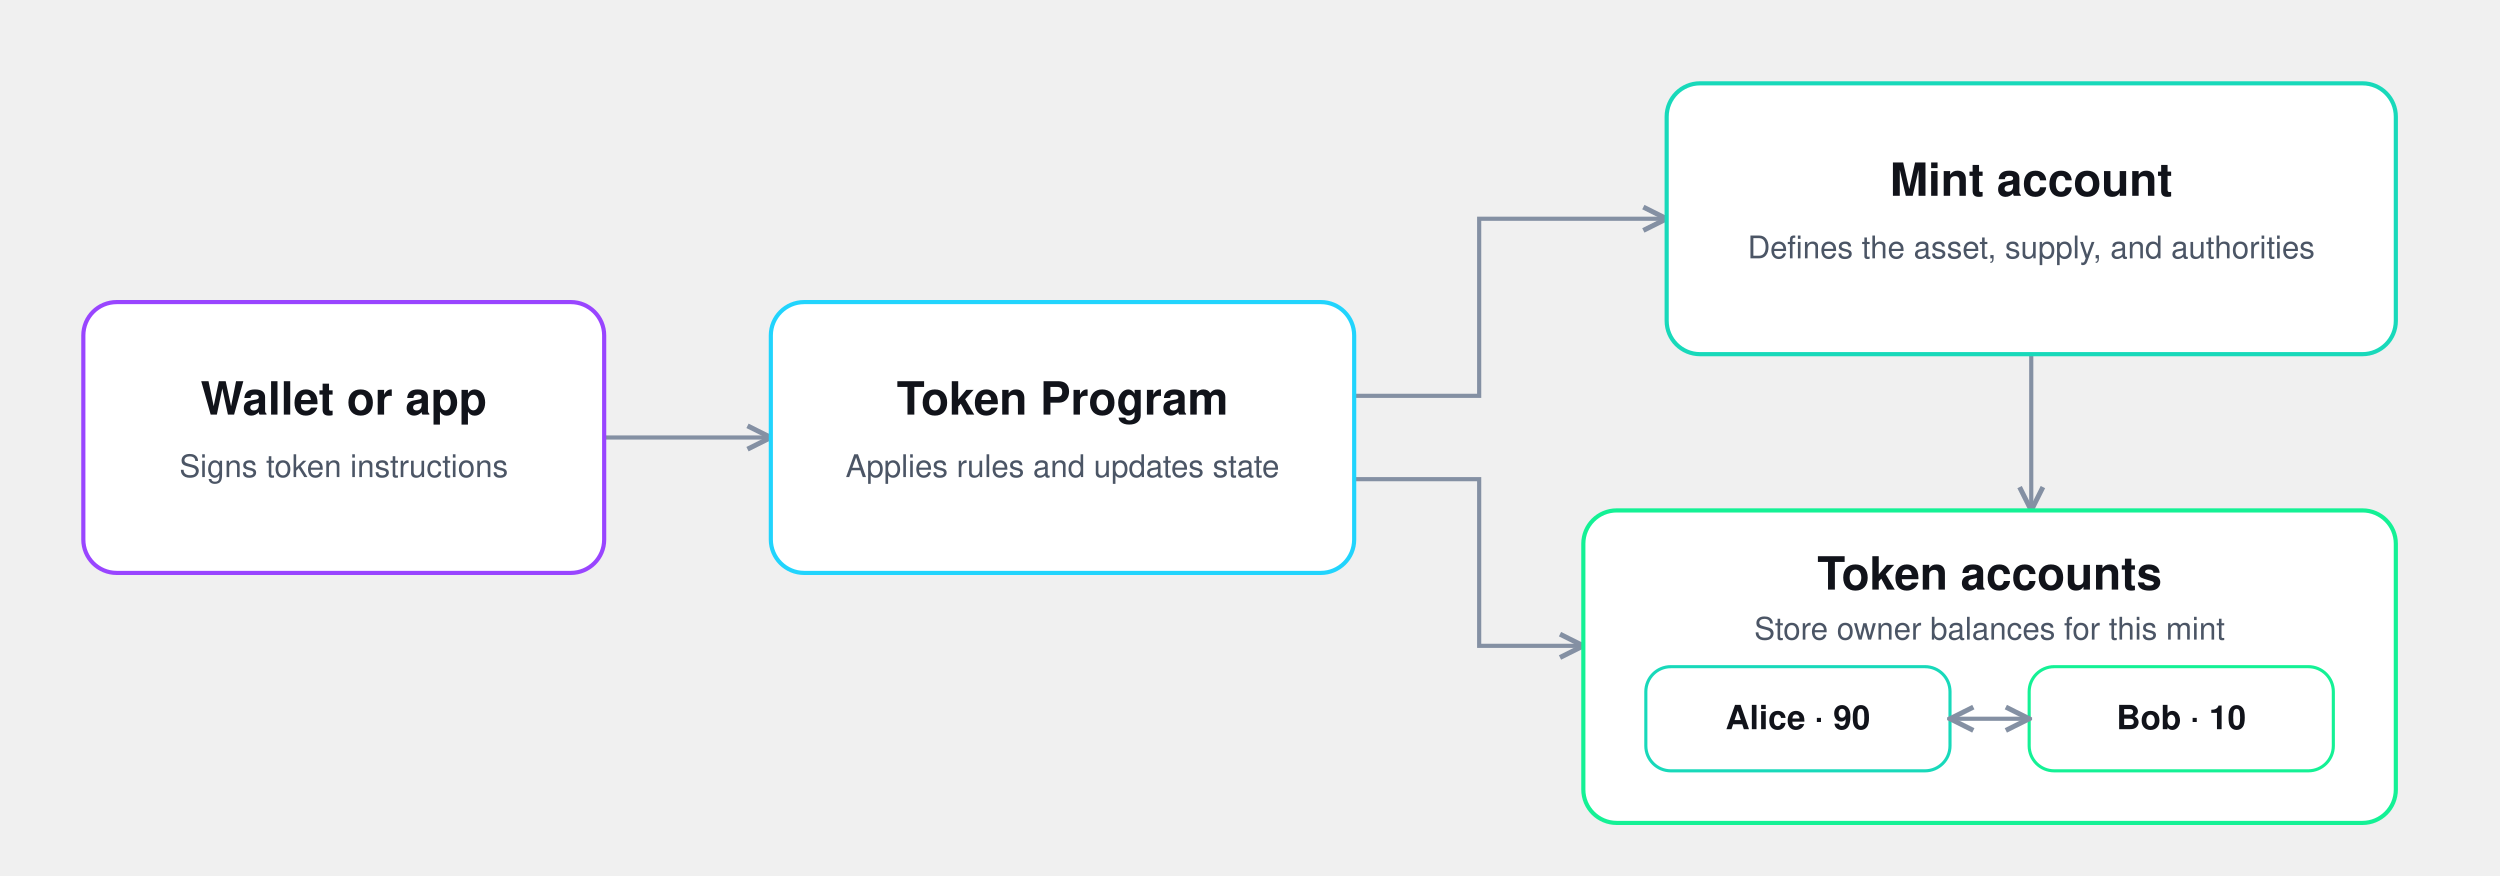
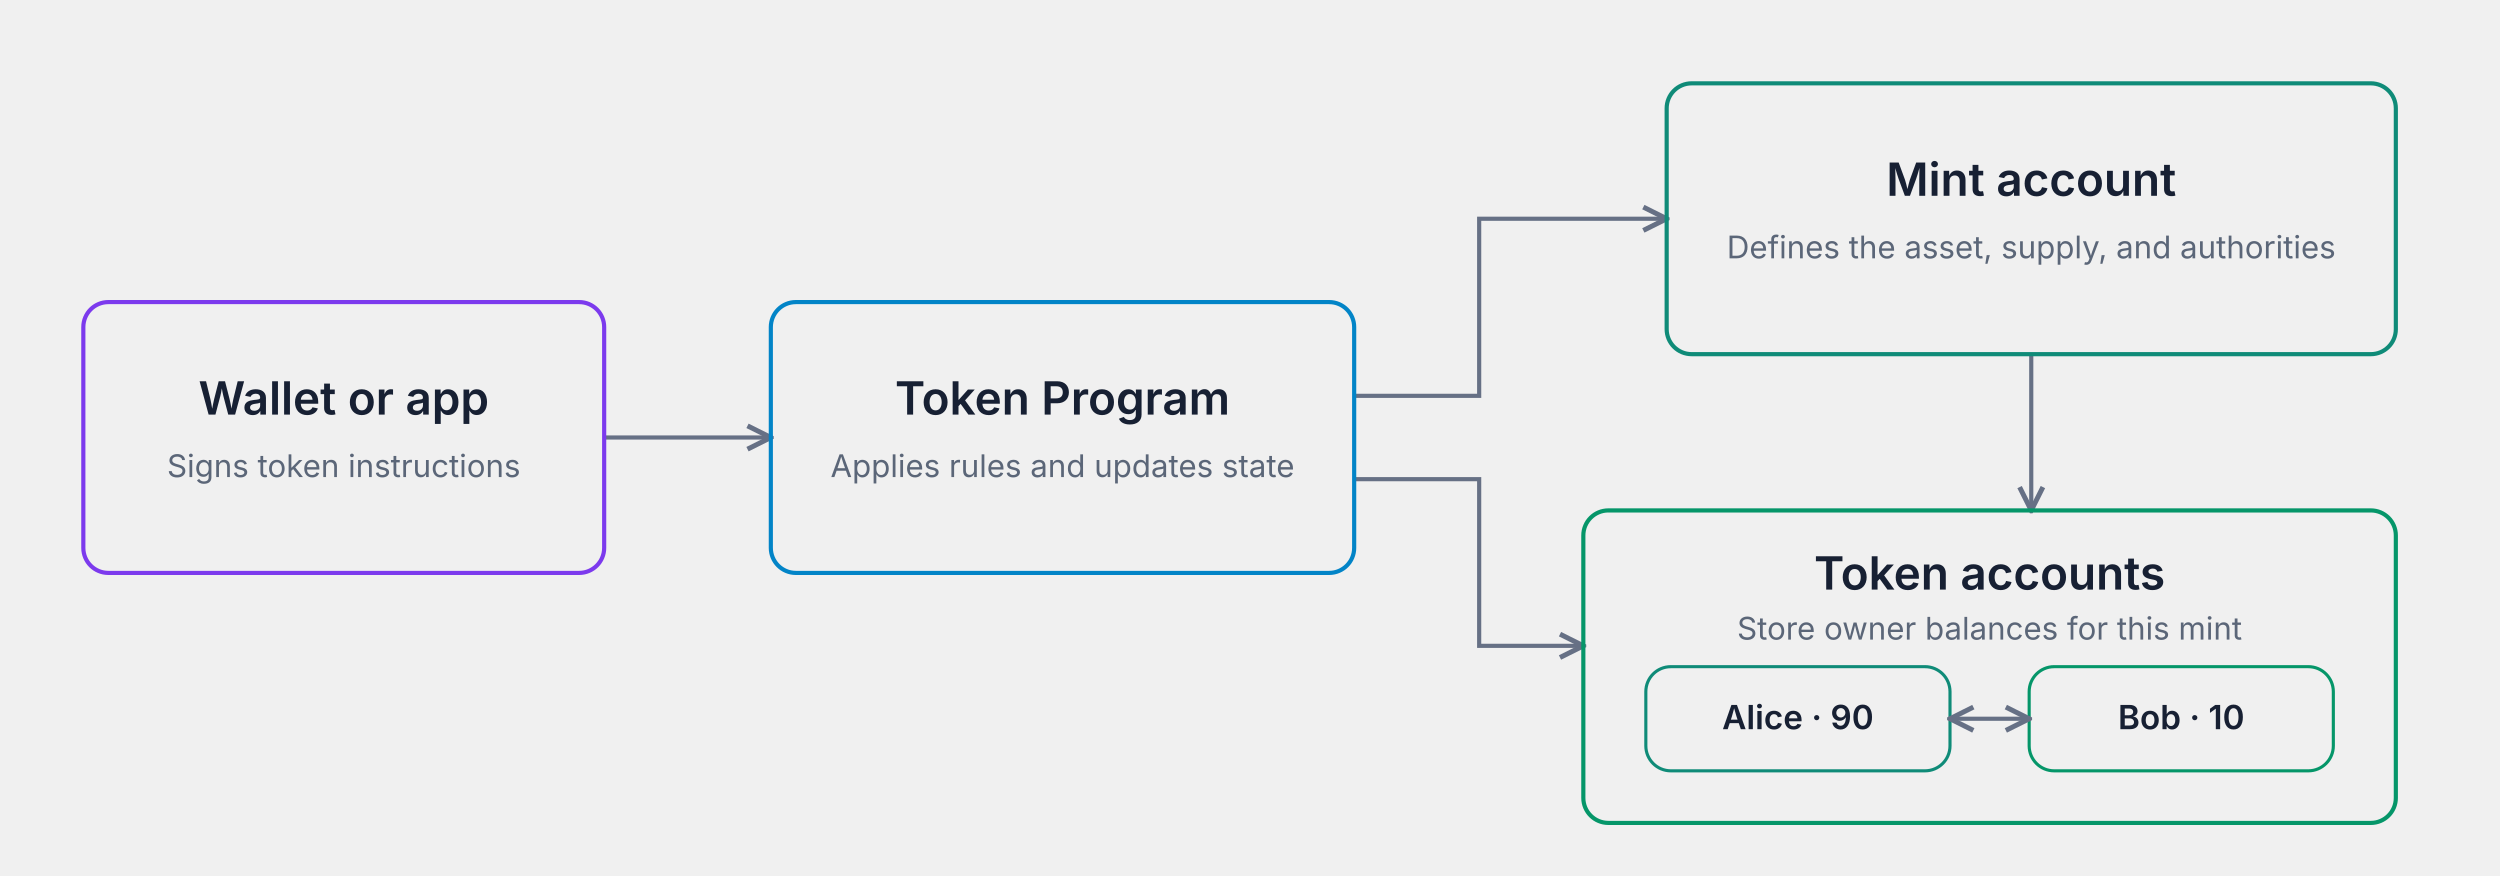
<svg xmlns="http://www.w3.org/2000/svg" width="1200" height="420" viewBox="0 0 1200 420" role="img" aria-labelledby="title">
  <defs>
    <marker id="arrow" viewBox="0 0 10 10" refX="9" refY="5" markerWidth="7" markerHeight="7" orient="auto-start-reverse">
-       <path d="M1 1L9 5L1 9" fill="none" stroke="#8490a3" stroke-width="1.7" />
+       <path d="M1 1L9 5L1 9" fill="none" stroke="#667085" stroke-width="1.7" />
    </marker>
  </defs>
  <style>
-     .label{fill:#11131a;font:600 22px Diatype,Helvetica,sans-serif}.meta{fill:#4b5565;font:15px Diatype,Helvetica,sans-serif}.small{fill:#11131a;font:600 16px Diatype,Helvetica,sans-serif}.edge-label{fill:#667085;font:14px Diatype,Helvetica,sans-serif}.line{fill:none;stroke:#8490a3;stroke-width:2;marker-end:url(#arrow)}.both{fill:none;stroke:#8490a3;stroke-width:2;marker-start:url(#arrow);marker-end:url(#arrow)}
+     .label{fill:#172033;font:600 22px Diatype,Inter,ui-sans-serif,system-ui,sans-serif}.meta{fill:#5b6678;font:15px Diatype,Inter,ui-sans-serif,system-ui,sans-serif}.small{fill:#172033;font:600 16px Diatype,Inter,ui-sans-serif,system-ui,sans-serif}.edge-label{fill:#667085;font:14px Diatype,Inter,ui-sans-serif,system-ui,sans-serif}.line{fill:none;stroke:#667085;stroke-width:2;marker-end:url(#arrow)}.both{fill:none;stroke:#667085;stroke-width:2;marker-start:url(#arrow);marker-end:url(#arrow)}
  </style>
  <path class="line" d="M290 210H370" />
  <path class="line" d="M650 190H710V105H800" />
  <path class="line" d="M650 230H710V310H760" />
  <path class="line" d="M975 170V245" />
  <g>
-     <rect x="40" y="145" width="250" height="130" rx="16" fill="#fff" stroke="#9945ff" stroke-width="2" />
+     <rect x="40" y="145" width="250" height="130" rx="12" fill="none" stroke="#7c3aed" stroke-width="2" />
    <text class="label" x="165" y="199" text-anchor="middle">Wallet or app</text>
    <text class="meta" x="165" y="229" text-anchor="middle">Signs token instructions</text>
  </g>
  <g>
-     <rect x="370" y="145" width="280" height="130" rx="16" fill="#fff" stroke="#21d4fd" stroke-width="2" />
+     <rect x="370" y="145" width="280" height="130" rx="12" fill="none" stroke="#0284c7" stroke-width="2" />
    <text class="label" x="510" y="199" text-anchor="middle">Token Program</text>
    <text class="meta" x="510" y="229" text-anchor="middle">Applies rules and updates state</text>
  </g>
  <g>
-     <rect x="800" y="40" width="350" height="130" rx="16" fill="#fff" stroke="#18d9ba" stroke-width="2" />
+     <rect x="800" y="40" width="350" height="130" rx="12" fill="none" stroke="#0f8b78" stroke-width="2" />
    <text class="label" x="975" y="94" text-anchor="middle">Mint account</text>
    <text class="meta" x="975" y="124" text-anchor="middle">Defines the asset, supply, and authorities</text>
  </g>
  <g>
-     <rect x="760" y="245" width="390" height="150" rx="16" fill="#fff" stroke="#14f195" stroke-width="2" />
+     <rect x="760" y="245" width="390" height="150" rx="12" fill="none" stroke="#059669" stroke-width="2" />
    <text class="label" x="955" y="283" text-anchor="middle">Token accounts</text>
    <text class="meta" x="955" y="307" text-anchor="middle">Store owner balances for this mint</text>
-     <rect x="790" y="320" width="146" height="50" rx="12" fill="none" stroke="#18d9ba" stroke-width="1.5" />
+     <rect x="790" y="320" width="146" height="50" rx="12" fill="none" stroke="#0f8b78" stroke-width="1.5" />
    <text class="small" x="863" y="350" text-anchor="middle">Alice · 90</text>
-     <rect x="974" y="320" width="146" height="50" rx="12" fill="none" stroke="#14f195" stroke-width="1.5" />
+     <rect x="974" y="320" width="146" height="50" rx="12" fill="none" stroke="#059669" stroke-width="1.5" />
    <text class="small" x="1047" y="350" text-anchor="middle">Bob · 10</text>
  </g>
  <path class="both" d="M936 345H974" />
</svg>
